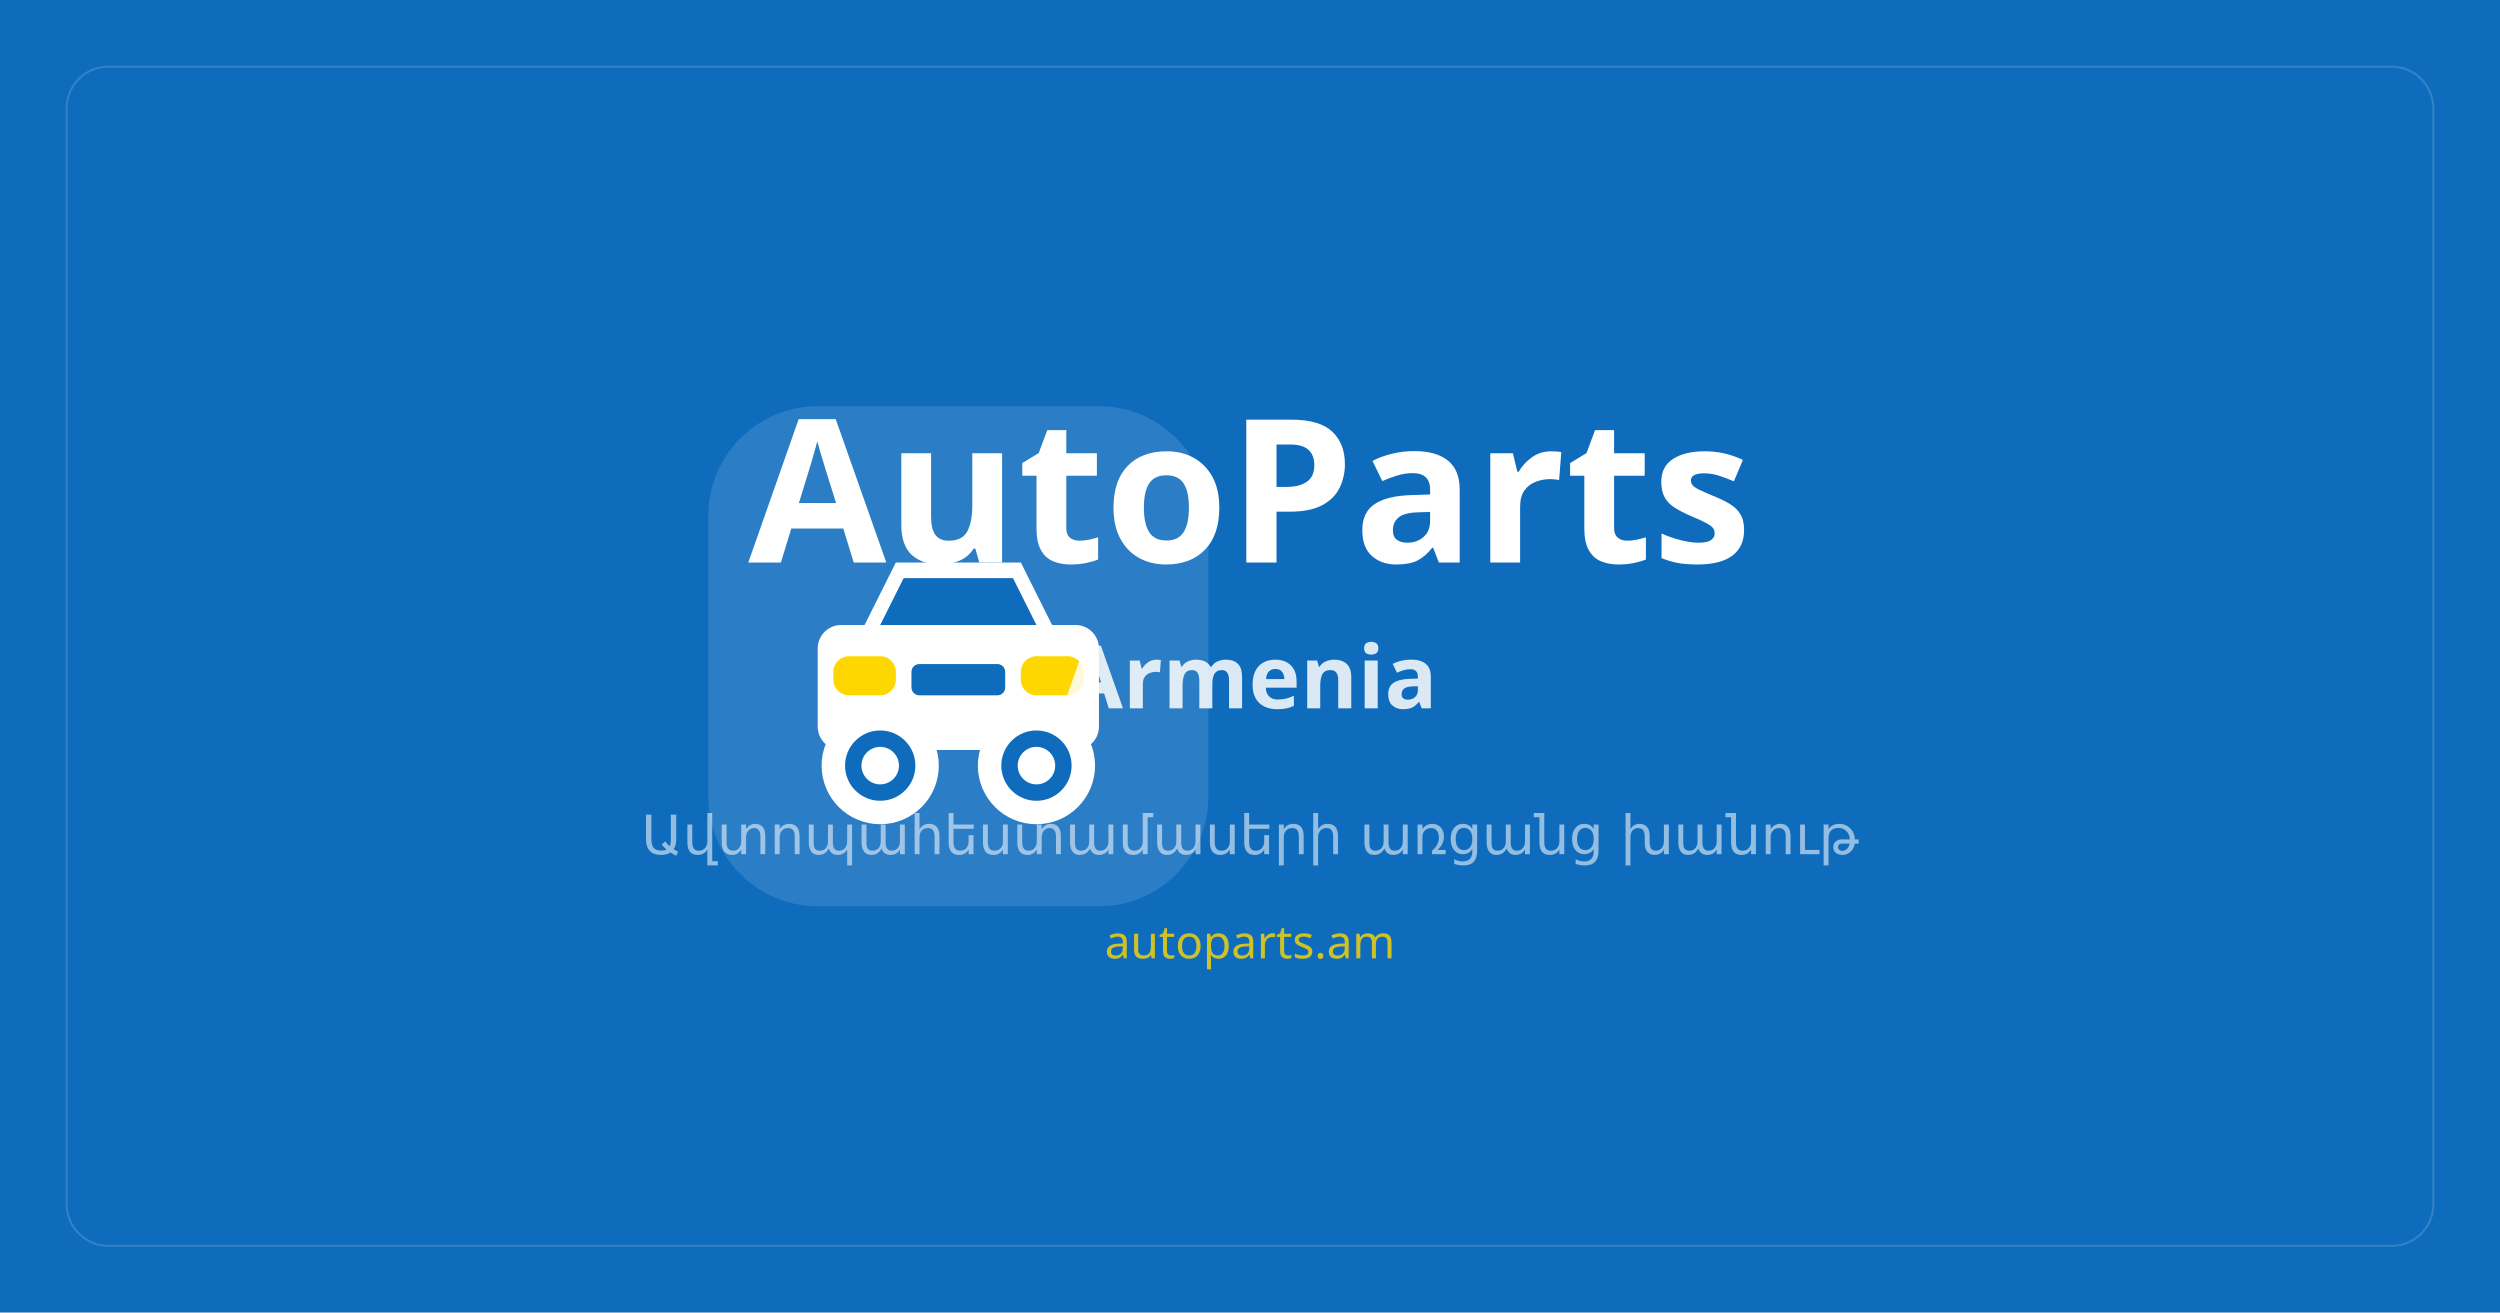
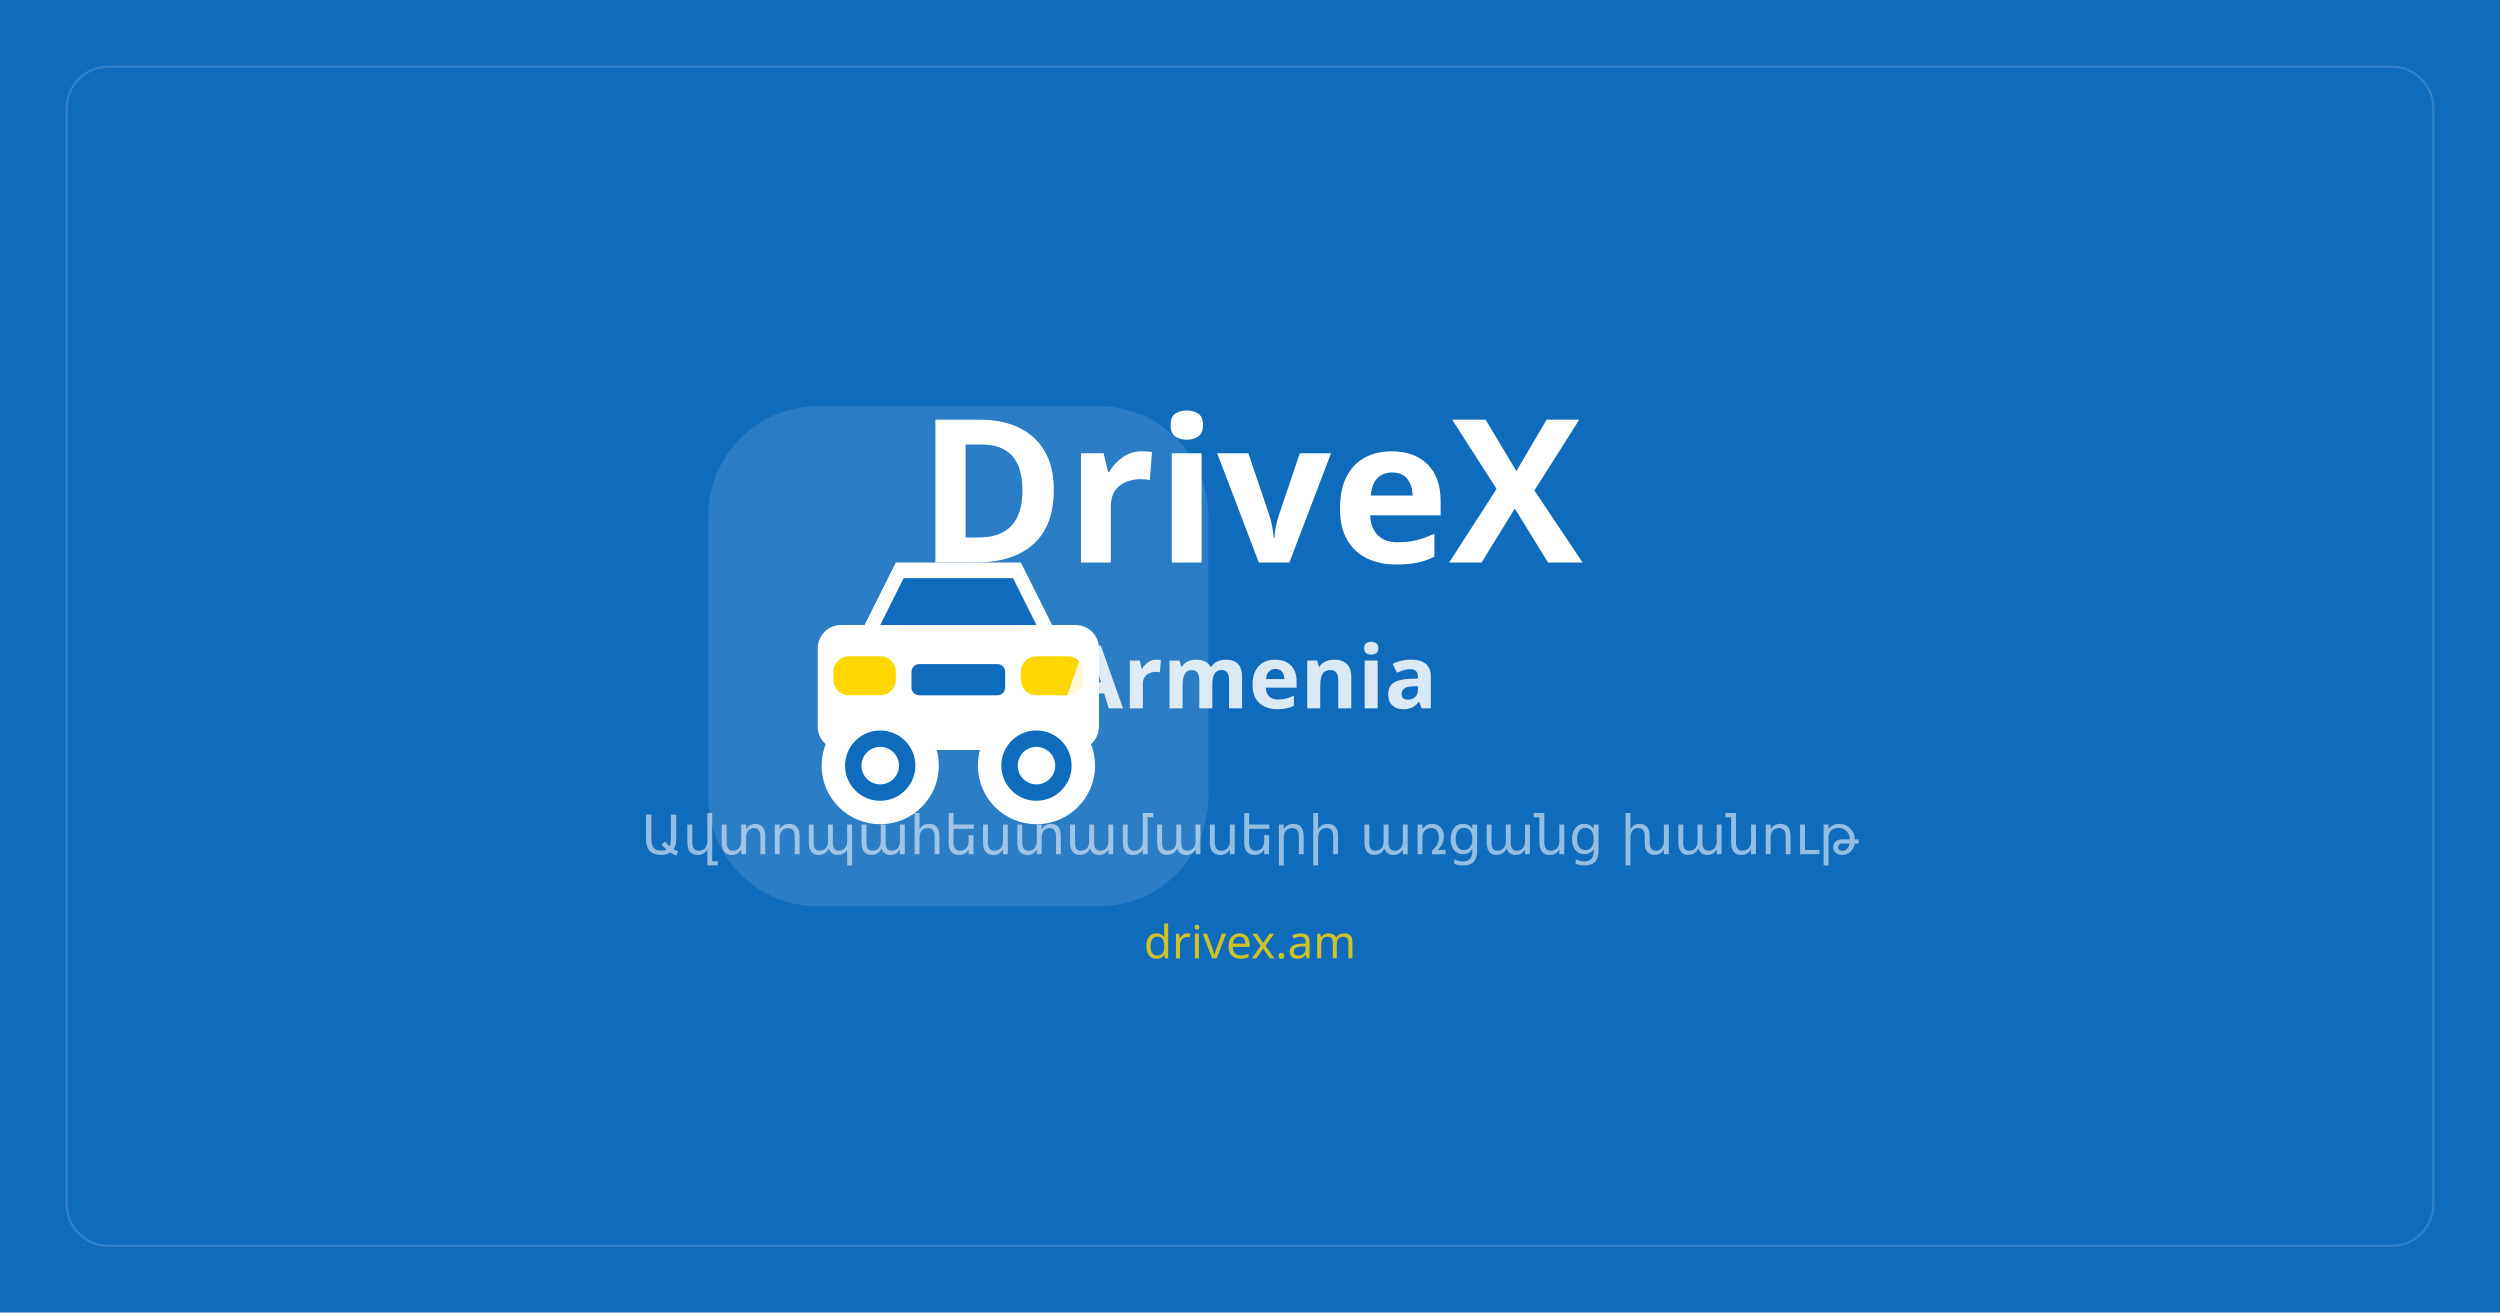
<svg xmlns="http://www.w3.org/2000/svg" width="1200" height="630">
  <rect width="1200" height="630" fill="#0F6CBD" />
  <rect x="32" y="32" width="1136" height="566" rx="20" fill="none" stroke="white" stroke-width="1" opacity="0.15" />
  <g transform="translate(340, 195) scale(7.5)">
    <rect width="32" height="32" rx="7" fill="white" opacity="0.12" />
    <path d="M10 14 L12 10 L20 10 L22 14 Z" fill="white" />
    <rect x="7" y="14" width="18" height="8" rx="1.5" fill="white" />
    <path d="M11 14 L12.5 11 L19.5 11 L21 14 Z" fill="#0F6CBD" />
    <rect x="8" y="16" width="4" height="2.5" rx="1" fill="#FFD700" />
    <rect x="20" y="16" width="4" height="2.5" rx="1" fill="#FFD700" />
    <rect x="13" y="16.5" width="6" height="2" rx="0.5" fill="#0F6CBD" />
    <circle cx="11" cy="23" r="3" fill="#0F6CBD" stroke="white" stroke-width="1.5" />
    <circle cx="11" cy="23" r="1.2" fill="white" />
    <circle cx="21" cy="23" r="3" fill="#0F6CBD" stroke="white" stroke-width="1.5" />
    <circle cx="21" cy="23" r="1.2" fill="white" />
  </g>
-   <text x="600" y="270" text-anchor="middle" font-family="system-ui,sans-serif" font-size="96" font-weight="800" fill="white">AutoParts</text>
+   <text x="600" y="270" text-anchor="middle" font-family="system-ui,sans-serif" font-size="96" font-weight="800" fill="white">DriveX</text>
  <text x="600" y="340" text-anchor="middle" font-family="system-ui,sans-serif" font-size="42" font-weight="600" fill="white" opacity="0.85">Armenia</text>
  <text x="600" y="410" text-anchor="middle" font-family="system-ui,sans-serif" font-size="26" fill="white" opacity="0.55">Ավտոպահեստամասերի առցանց խանութ</text>
-   <text x="600" y="460" text-anchor="middle" font-family="system-ui,sans-serif" font-size="22" fill="#FFD700" opacity="0.8">autoparts.am</text>
+   <text x="600" y="460" text-anchor="middle" font-family="system-ui,sans-serif" font-size="22" fill="#FFD700" opacity="0.8">drivex.am</text>
</svg>
